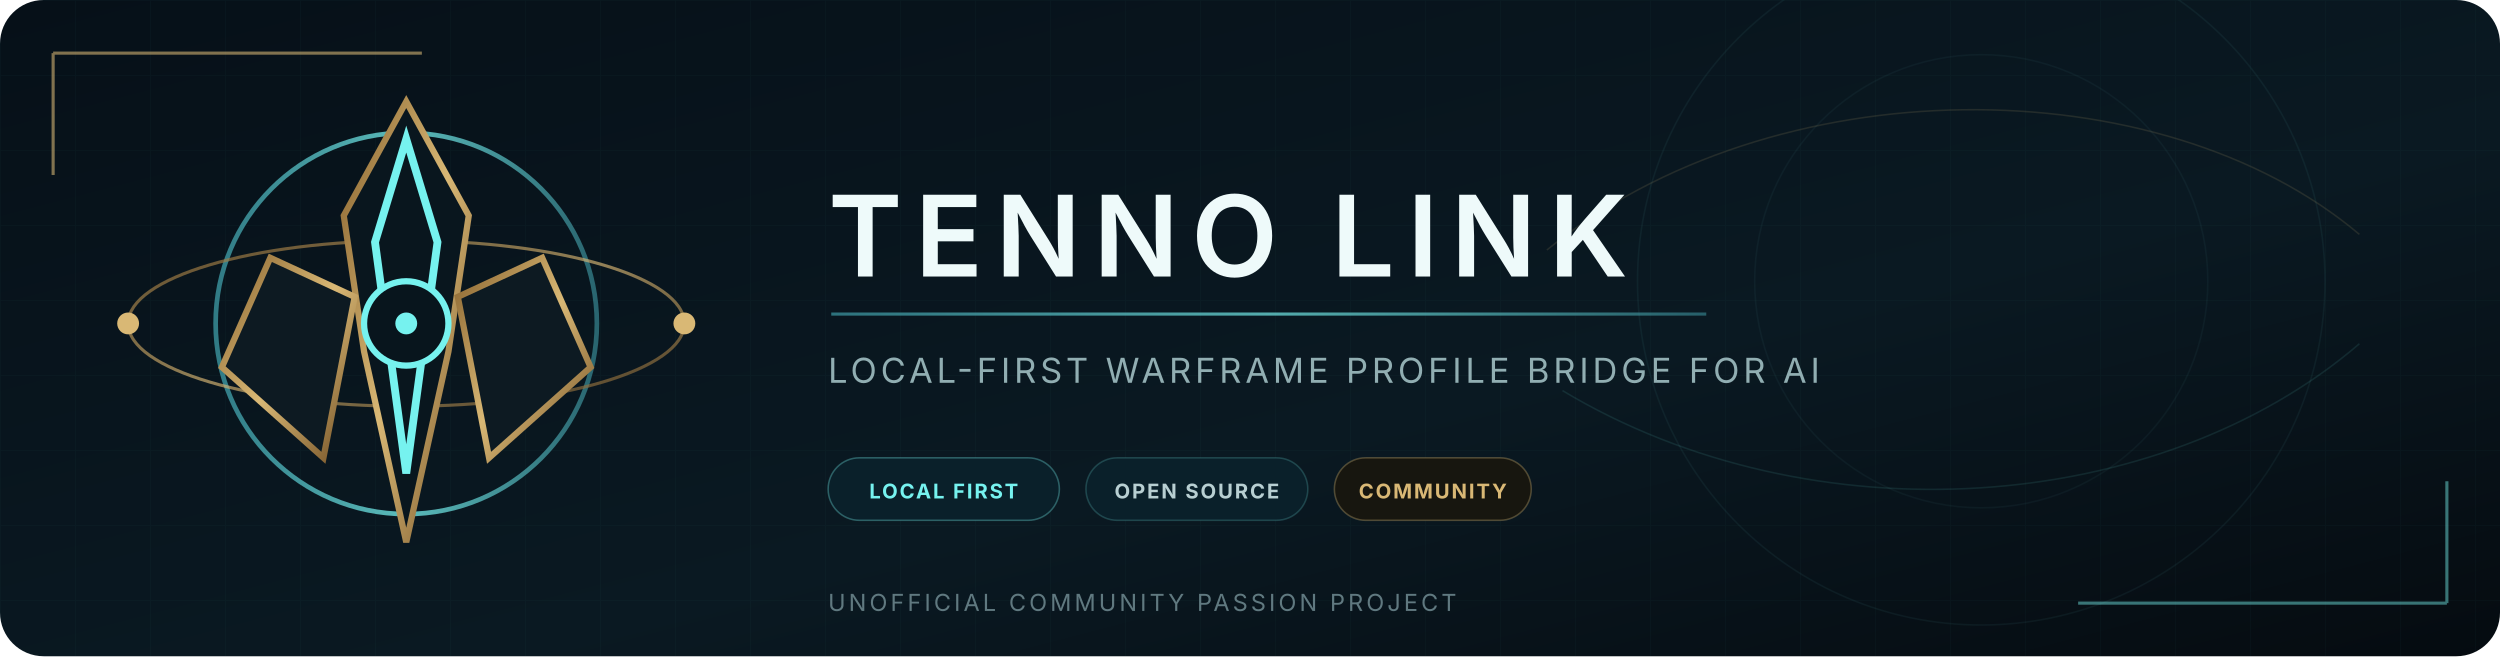
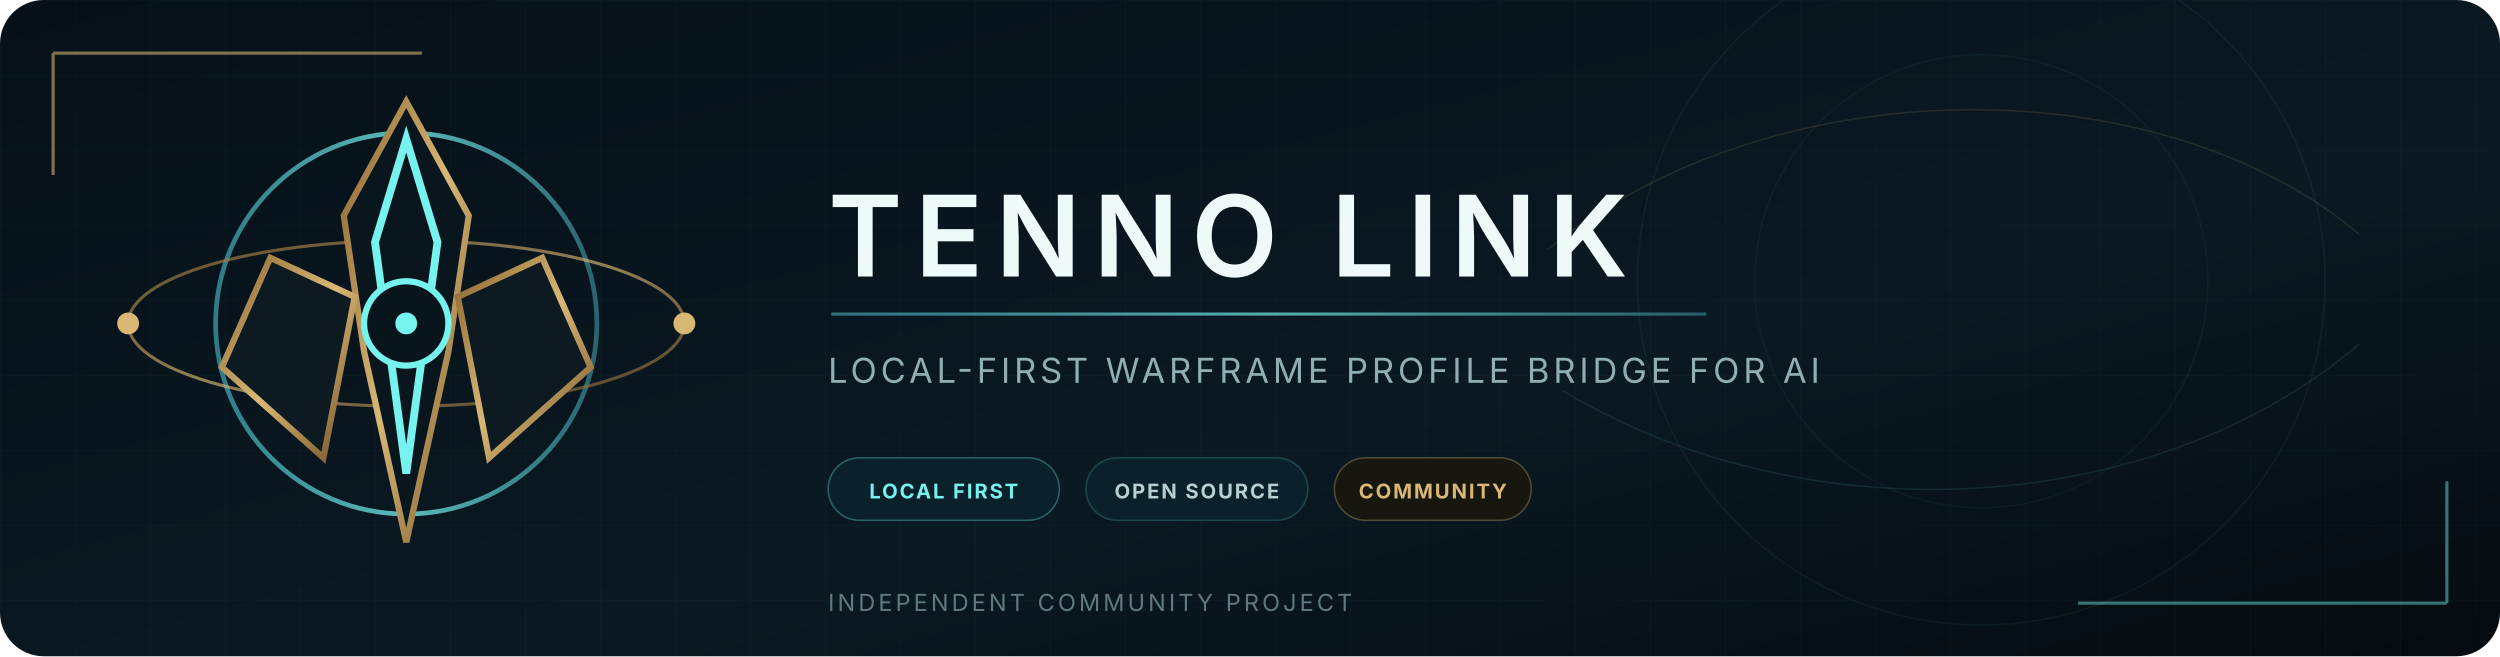
<svg xmlns="http://www.w3.org/2000/svg" width="1600" height="420" viewBox="0 0 1600 420" role="img" aria-labelledby="t d">
  <defs>
    <linearGradient id="bg" x1="0" y1="0" x2="1" y2="1">
      <stop offset="0" stop-color="#061018" />
      <stop offset="0.6" stop-color="#0a1922" />
      <stop offset="1" stop-color="#050b10" />
    </linearGradient>
    <linearGradient id="cyan" x1="0" y1="0" x2="1" y2="0">
      <stop offset="0" stop-color="#3e9da8" />
      <stop offset="0.5" stop-color="#76f2ef" />
      <stop offset="1" stop-color="#347f8a" />
    </linearGradient>
    <linearGradient id="gold" x1="0" y1="0" x2="1" y2="1">
      <stop offset="0" stop-color="#8a6530" />
      <stop offset="0.5" stop-color="#d9b875" />
      <stop offset="1" stop-color="#725025" />
    </linearGradient>
    <pattern id="grid" width="48" height="48" patternUnits="userSpaceOnUse">
      <path d="M48 0H0V48" fill="none" stroke="#76f2ef" stroke-opacity=".025" />
    </pattern>
  </defs>
  <rect width="1600" height="420" rx="28" fill="url(#bg)" />
  <rect width="1600" height="420" rx="28" fill="url(#grid)" />
  <path d="M34 34H270M34 34V112" stroke="#d9b875" stroke-opacity=".58" stroke-width="2" />
  <path d="M1566 386H1330M1566 386V308" stroke="#76f2ef" stroke-opacity=".45" stroke-width="2" />
  <circle cx="1268" cy="180" r="220" fill="none" stroke="#76f2ef" stroke-opacity=".055" />
  <circle cx="1268" cy="180" r="145" fill="none" stroke="#76f2ef" stroke-opacity=".045" />
  <path d="M990 160C1135 42 1382 42 1510 150" fill="none" stroke="#d9b875" stroke-opacity=".13" />
  <path d="M1000 250C1160 346 1382 330 1510 220" fill="none" stroke="#76f2ef" stroke-opacity=".1" />
  <g transform="translate(105 47)">
    <circle cx="155" cy="160" r="122" fill="none" stroke="url(#cyan)" stroke-width="3" stroke-opacity=".75" />
    <ellipse cx="155" cy="160" rx="178" ry="53" fill="none" stroke="url(#gold)" stroke-width="2" stroke-opacity=".66" />
    <path d="M155 18L195 91L182 178L155 300L128 178L115 91Z" fill="#09161e" stroke="url(#gold)" stroke-width="4" />
    <path d="M155 42L175 108L155 256L135 108Z" fill="none" stroke="#76f2ef" stroke-width="5" />
    <path d="M68 118L122 143L102 246L37 188Z" fill="#0d1a22" stroke="url(#gold)" stroke-width="4" />
    <path d="M242 118L188 143L208 246L273 188Z" fill="#0d1a22" stroke="url(#gold)" stroke-width="4" />
    <circle cx="155" cy="160" r="27" fill="#08151d" stroke="#76f2ef" stroke-width="4" />
    <circle cx="155" cy="160" r="7" fill="#76f2ef" />
    <circle cx="-23" cy="160" r="7" fill="#d9b875" />
    <circle cx="333" cy="160" r="7" fill="#d9b875" />
  </g>
  <g transform="translate(530 105)">
    <text x="0" y="72" fill="#eefafa" font-family="Segoe UI,Inter,sans-serif" font-size="72" font-weight="600" letter-spacing="8">TENNO LINK</text>
    <rect x="2" y="95" width="560" height="2" fill="url(#cyan)" opacity=".68" />
    <text x="0" y="140" fill="#91aeb2" font-family="Segoe UI,Inter,sans-serif" font-size="22" letter-spacing="2.5">LOCAL-FIRST WARFRAME PROFILE BRIDGE FOR AI</text>
    <g transform="translate(0 188)" font-family="Segoe UI,Inter,sans-serif" font-size="13" font-weight="700" letter-spacing="1.2">
      <rect width="148" height="40" rx="20" fill="#0a202a" stroke="#76f2ef" stroke-opacity=".32" />
      <text x="74" y="26" text-anchor="middle" fill="#76f2ef">LOCAL FIRST</text>
      <rect x="165" width="142" height="40" rx="20" fill="#0a202a" stroke="#76f2ef" stroke-opacity=".2" />
      <text x="236" y="26" text-anchor="middle" fill="#b8cfd2">OPEN SOURCE</text>
      <rect x="324" width="126" height="40" rx="20" fill="#17160f" stroke="#d9b875" stroke-opacity=".32" />
      <text x="387" y="26" text-anchor="middle" fill="#d9b875">COMMUNITY</text>
    </g>
-     <text x="0" y="286" fill="#607980" font-family="Segoe UI,Inter,sans-serif" font-size="15" letter-spacing="2">UNOFFICIAL COMMUNITY PASSION PROJECT</text>
+     <text x="0" y="286" fill="#607980" font-family="Segoe UI,Inter,sans-serif" font-size="15" letter-spacing="2">INDEPENDENT COMMUNITY PROJECT</text>
  </g>
</svg>
